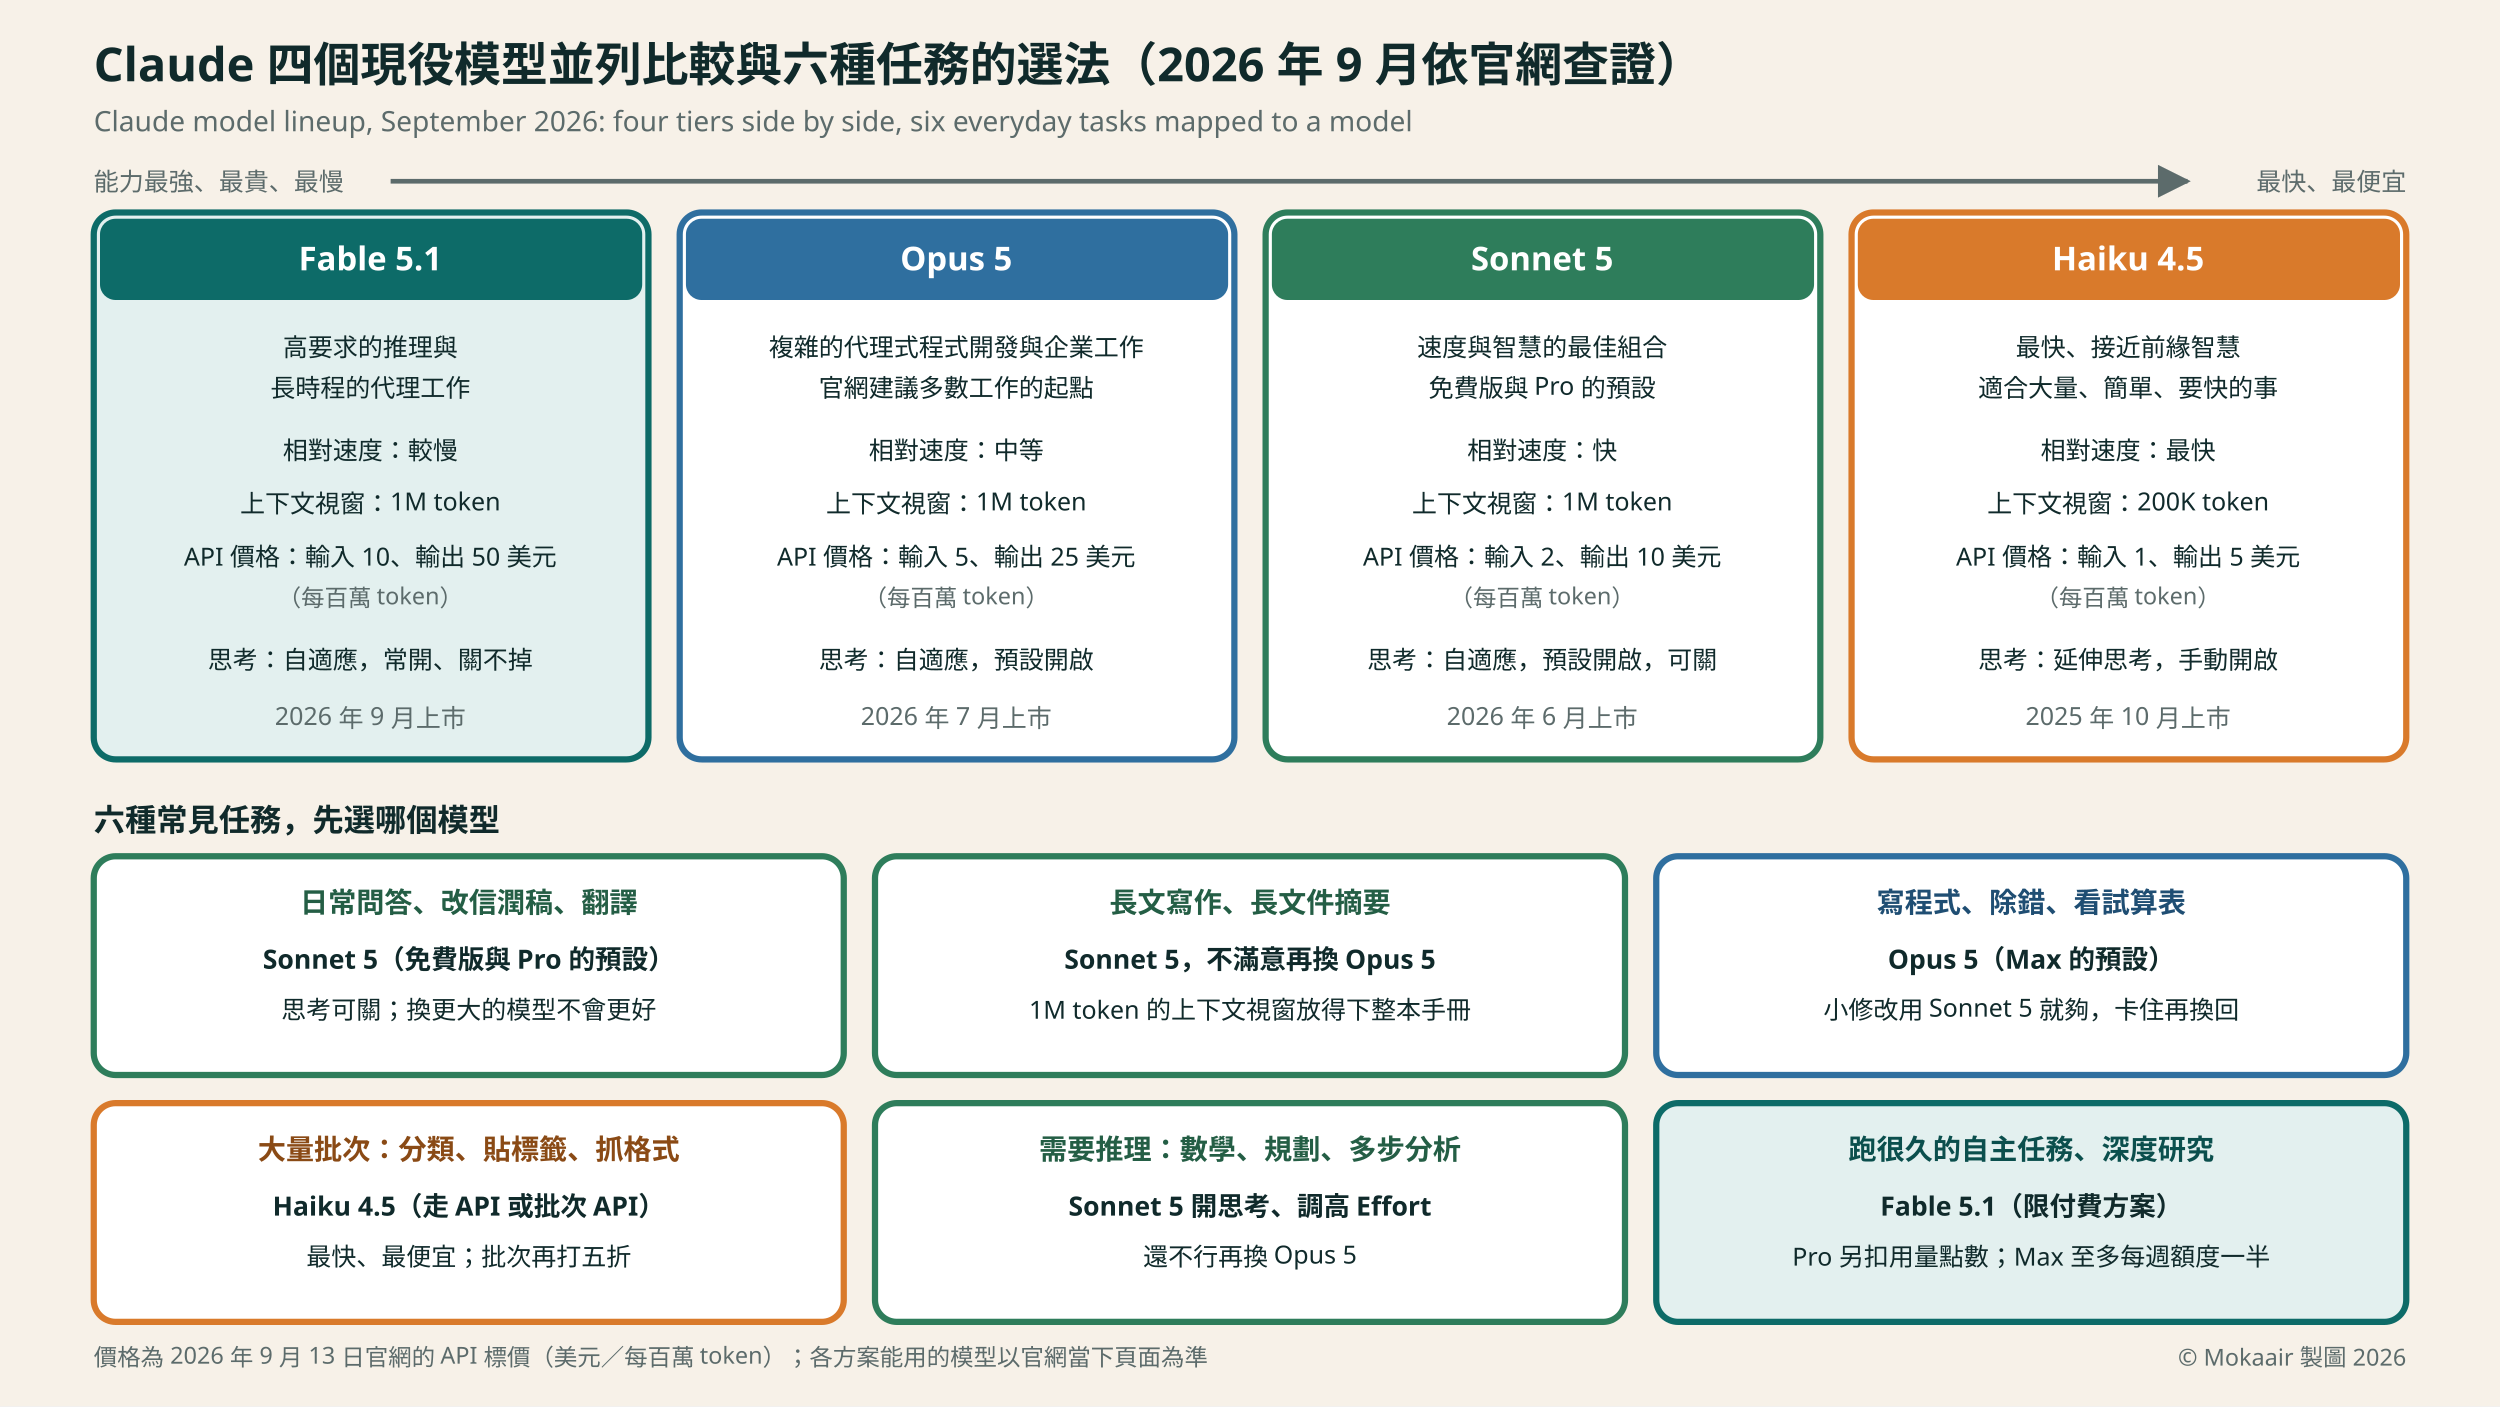
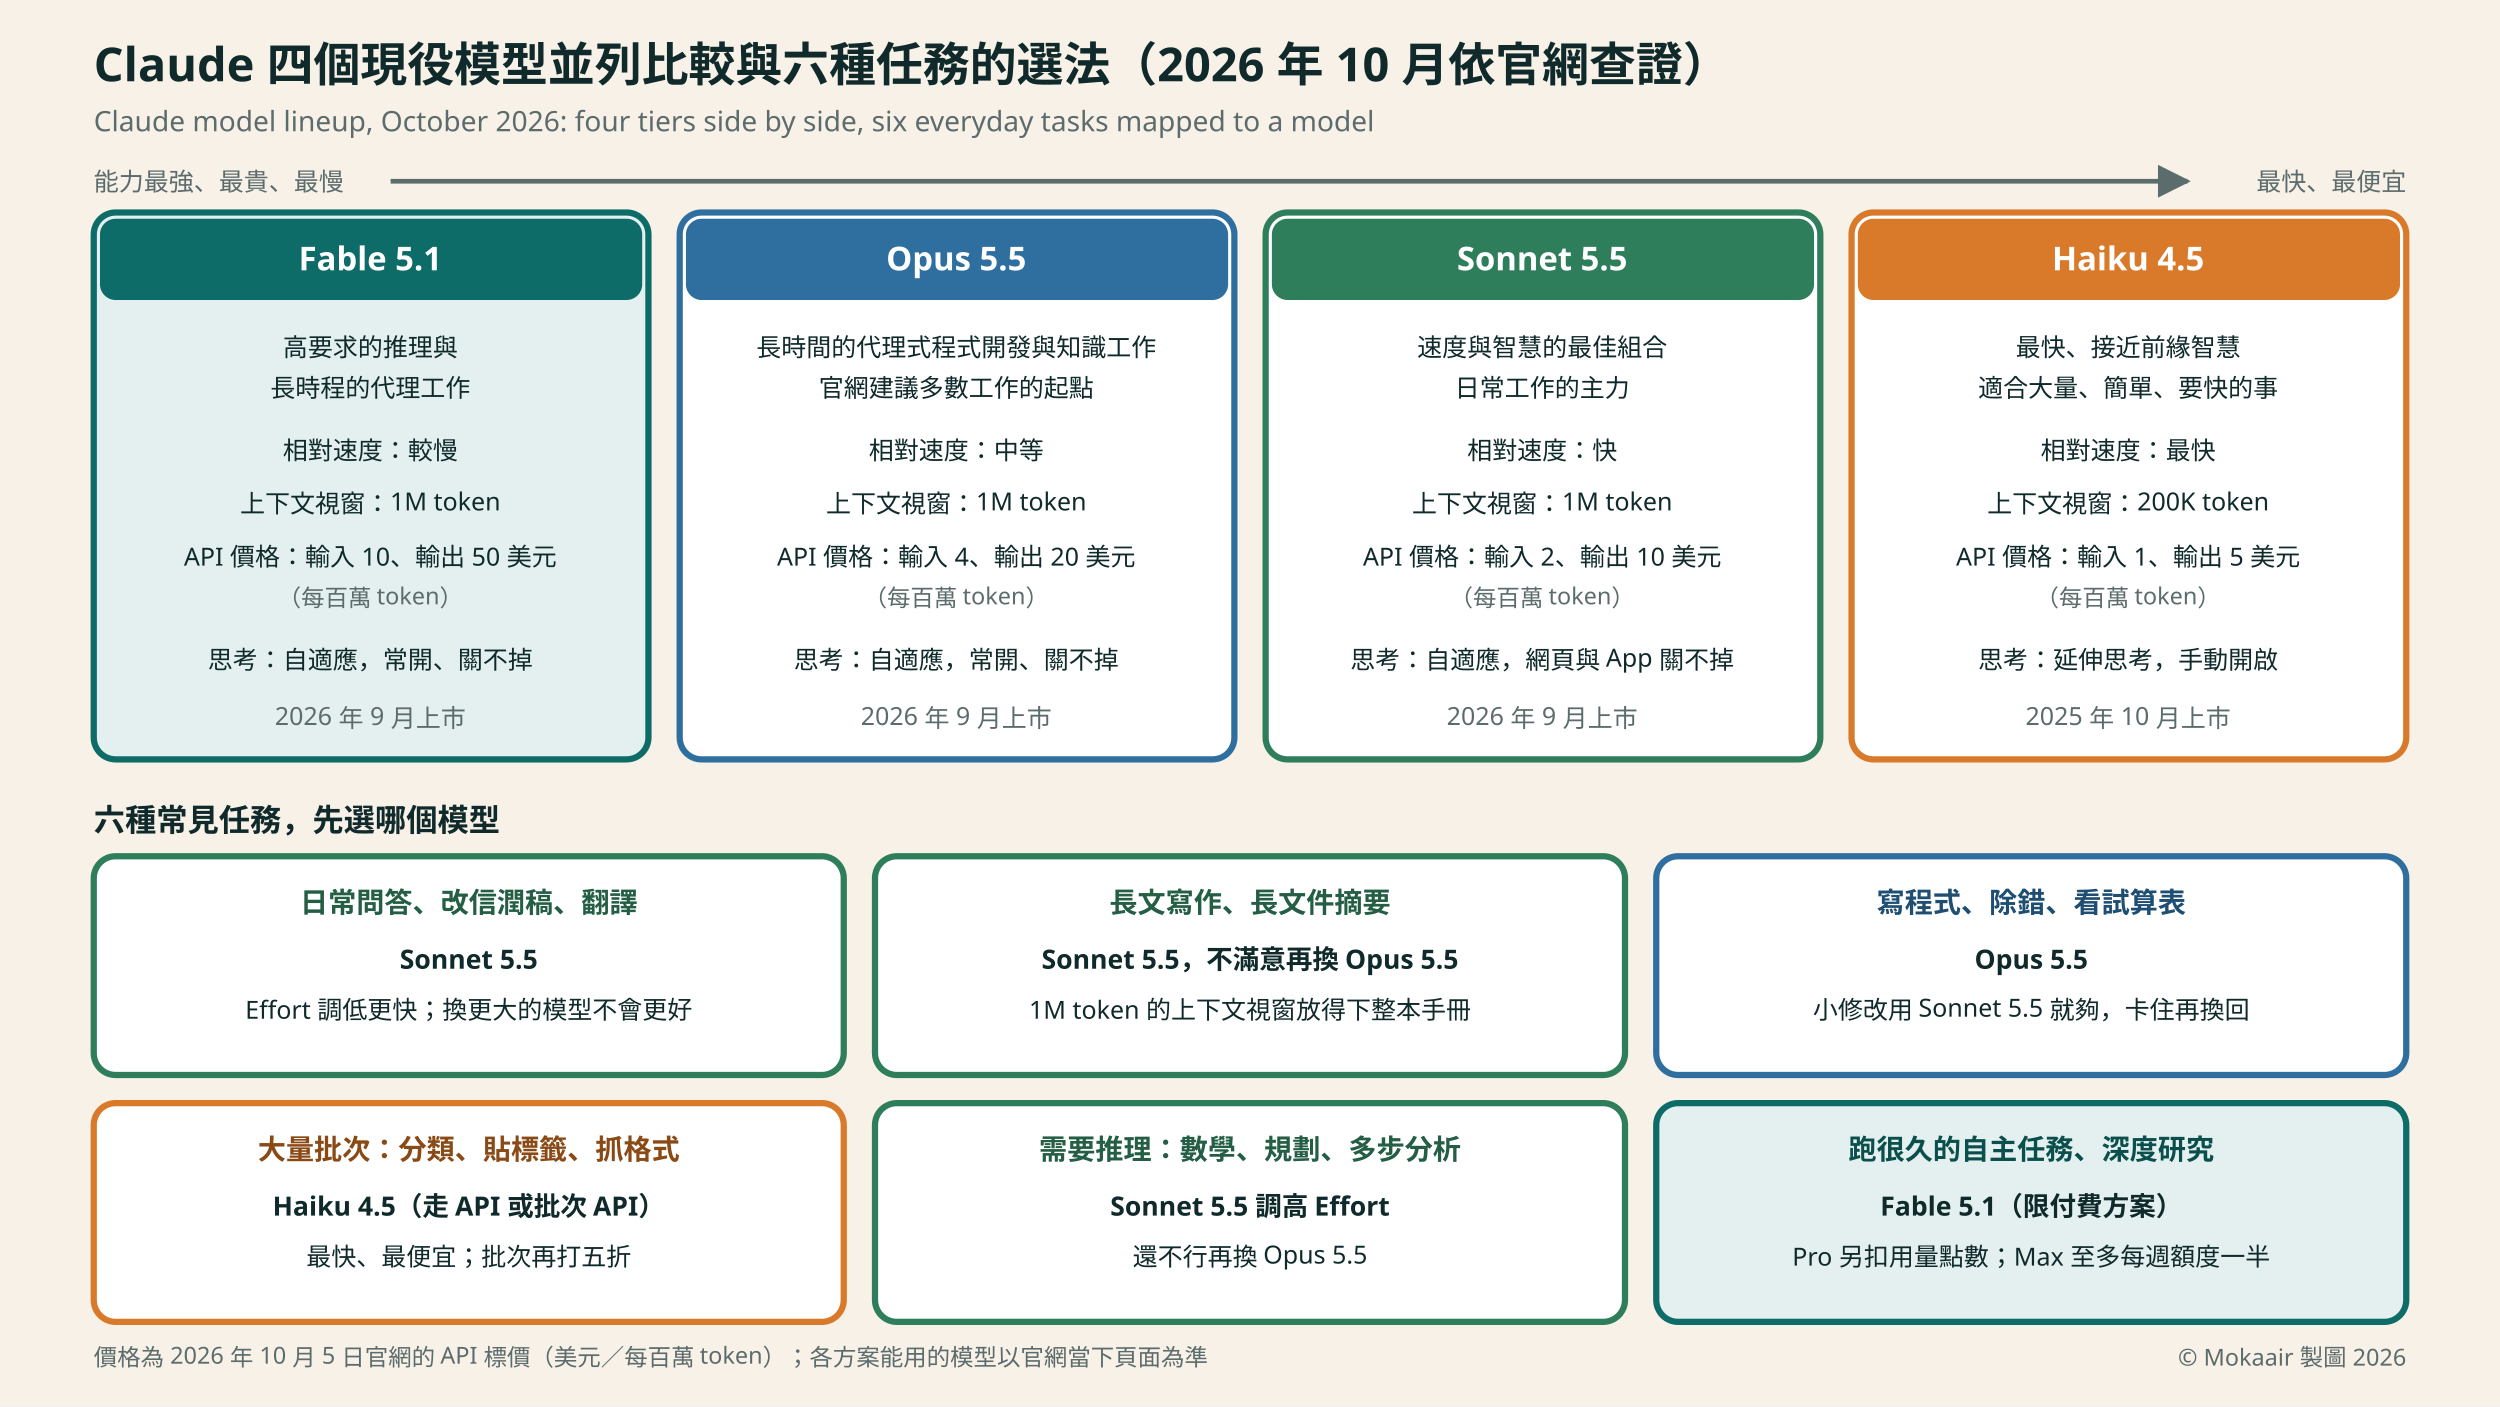
<svg xmlns="http://www.w3.org/2000/svg" viewBox="0 0 1600 900" width="1600" height="900" role="img" aria-labelledby="title desc" font-family="'Noto Sans TC','Noto Sans JP','PingFang TC','Microsoft JhengHei','Hiragino Sans',system-ui,sans-serif">
  <rect width="1600" height="900" fill="#F7F1E8" />
  <defs>
    <marker id="arrow" viewBox="0 0 10 10" refX="9" refY="5" markerWidth="7" markerHeight="7" orient="auto">
      <path d="M 0 0 L 10 5 L 0 10 z" fill="#5C6B6B" />
    </marker>
  </defs>
-   <text x="60" y="52" font-size="30" font-weight="700" fill="#102A2B">Claude 四個現役模型並列比較與六種任務的選法（2026 年 9 月依官網查證）</text>
-   <text x="60" y="84" font-size="18" fill="#5C6B6B">Claude model lineup, September 2026: four tiers side by side, six everyday tasks mapped to a model</text>
+   <text x="60" y="52" font-size="30" font-weight="700" fill="#102A2B">Claude 四個現役模型並列比較與六種任務的選法（2026 年 10 月依官網查證）</text>
+   <text x="60" y="84" font-size="18" fill="#5C6B6B">Claude model lineup, October 2026: four tiers side by side, six everyday tasks mapped to a model</text>
  <text x="60" y="122" font-size="16" fill="#5C6B6B">能力最強、最貴、最慢</text>
  <path d="M 250 116 L 1400 116" stroke="#5C6B6B" stroke-width="3" marker-end="url(#arrow)" />
  <text x="1540" y="122" font-size="16" fill="#5C6B6B" text-anchor="end">最快、最便宜</text>
  <rect x="60" y="136" width="355" height="350" rx="14" fill="#E3F0EF" stroke="#0D6B68" stroke-width="4" />
  <rect x="64" y="140" width="347" height="52" rx="10" fill="#0D6B68" />
  <text x="237" y="173" font-size="21" font-weight="700" fill="#FFFFFF" text-anchor="middle">Fable 5.1</text>
  <text x="237" y="228" font-size="16" fill="#102A2B" text-anchor="middle">高要求的推理與</text>
  <text x="237" y="254" font-size="16" fill="#102A2B" text-anchor="middle">長時程的代理工作</text>
  <text x="237" y="294" font-size="16" fill="#102A2B" text-anchor="middle">相對速度：較慢</text>
  <text x="237" y="328" font-size="16" fill="#102A2B" text-anchor="middle">上下文視窗：1M token</text>
  <text x="237" y="362" font-size="16" fill="#102A2B" text-anchor="middle">API 價格：輸入 10、輸出 50 美元</text>
  <text x="237" y="388" font-size="15" fill="#5C6B6B" text-anchor="middle">（每百萬 token）</text>
  <text x="237" y="428" font-size="16" fill="#102A2B" text-anchor="middle">思考：自適應，常開、關不掉</text>
  <text x="237" y="464" font-size="16" fill="#5C6B6B" text-anchor="middle">2026 年 9 月上市</text>
  <rect x="435" y="136" width="355" height="350" rx="14" fill="#FFFFFF" stroke="#2F6F9F" stroke-width="4" />
  <rect x="439" y="140" width="347" height="52" rx="10" fill="#2F6F9F" />
-   <text x="612" y="173" font-size="21" font-weight="700" fill="#FFFFFF" text-anchor="middle">Opus 5</text>
-   <text x="612" y="228" font-size="16" fill="#102A2B" text-anchor="middle">複雜的代理式程式開發與企業工作</text>
+   <text x="612" y="173" font-size="21" font-weight="700" fill="#FFFFFF" text-anchor="middle">Opus 5.5</text>
+   <text x="612" y="228" font-size="16" fill="#102A2B" text-anchor="middle">長時間的代理式程式開發與知識工作</text>
  <text x="612" y="254" font-size="16" fill="#102A2B" text-anchor="middle">官網建議多數工作的起點</text>
  <text x="612" y="294" font-size="16" fill="#102A2B" text-anchor="middle">相對速度：中等</text>
  <text x="612" y="328" font-size="16" fill="#102A2B" text-anchor="middle">上下文視窗：1M token</text>
-   <text x="612" y="362" font-size="16" fill="#102A2B" text-anchor="middle">API 價格：輸入 5、輸出 25 美元</text>
+   <text x="612" y="362" font-size="16" fill="#102A2B" text-anchor="middle">API 價格：輸入 4、輸出 20 美元</text>
  <text x="612" y="388" font-size="15" fill="#5C6B6B" text-anchor="middle">（每百萬 token）</text>
-   <text x="612" y="428" font-size="16" fill="#102A2B" text-anchor="middle">思考：自適應，預設開啟</text>
-   <text x="612" y="464" font-size="16" fill="#5C6B6B" text-anchor="middle">2026 年 7 月上市</text>
+   <text x="612" y="428" font-size="16" fill="#102A2B" text-anchor="middle">思考：自適應，常開、關不掉</text>
+   <text x="612" y="464" font-size="16" fill="#5C6B6B" text-anchor="middle">2026 年 9 月上市</text>
  <rect x="810" y="136" width="355" height="350" rx="14" fill="#FFFFFF" stroke="#2E7D5B" stroke-width="4" />
  <rect x="814" y="140" width="347" height="52" rx="10" fill="#2E7D5B" />
-   <text x="987" y="173" font-size="21" font-weight="700" fill="#FFFFFF" text-anchor="middle">Sonnet 5</text>
+   <text x="987" y="173" font-size="21" font-weight="700" fill="#FFFFFF" text-anchor="middle">Sonnet 5.5</text>
  <text x="987" y="228" font-size="16" fill="#102A2B" text-anchor="middle">速度與智慧的最佳組合</text>
-   <text x="987" y="254" font-size="16" fill="#102A2B" text-anchor="middle">免費版與 Pro 的預設</text>
+   <text x="987" y="254" font-size="16" fill="#102A2B" text-anchor="middle">日常工作的主力</text>
  <text x="987" y="294" font-size="16" fill="#102A2B" text-anchor="middle">相對速度：快</text>
  <text x="987" y="328" font-size="16" fill="#102A2B" text-anchor="middle">上下文視窗：1M token</text>
  <text x="987" y="362" font-size="16" fill="#102A2B" text-anchor="middle">API 價格：輸入 2、輸出 10 美元</text>
  <text x="987" y="388" font-size="15" fill="#5C6B6B" text-anchor="middle">（每百萬 token）</text>
-   <text x="987" y="428" font-size="16" fill="#102A2B" text-anchor="middle">思考：自適應，預設開啟，可關</text>
-   <text x="987" y="464" font-size="16" fill="#5C6B6B" text-anchor="middle">2026 年 6 月上市</text>
+   <text x="987" y="428" font-size="16" fill="#102A2B" text-anchor="middle">思考：自適應，網頁與 App 關不掉</text>
+   <text x="987" y="464" font-size="16" fill="#5C6B6B" text-anchor="middle">2026 年 9 月上市</text>
  <rect x="1185" y="136" width="355" height="350" rx="14" fill="#FFFFFF" stroke="#D97A2B" stroke-width="4" />
  <rect x="1189" y="140" width="347" height="52" rx="10" fill="#D97A2B" />
  <text x="1362" y="173" font-size="21" font-weight="700" fill="#FFFFFF" text-anchor="middle">Haiku 4.5</text>
  <text x="1362" y="228" font-size="16" fill="#102A2B" text-anchor="middle">最快、接近前緣智慧</text>
  <text x="1362" y="254" font-size="16" fill="#102A2B" text-anchor="middle">適合大量、簡單、要快的事</text>
  <text x="1362" y="294" font-size="16" fill="#102A2B" text-anchor="middle">相對速度：最快</text>
  <text x="1362" y="328" font-size="16" fill="#102A2B" text-anchor="middle">上下文視窗：200K token</text>
  <text x="1362" y="362" font-size="16" fill="#102A2B" text-anchor="middle">API 價格：輸入 1、輸出 5 美元</text>
  <text x="1362" y="388" font-size="15" fill="#5C6B6B" text-anchor="middle">（每百萬 token）</text>
  <text x="1362" y="428" font-size="16" fill="#102A2B" text-anchor="middle">思考：延伸思考，手動開啟</text>
  <text x="1362" y="464" font-size="16" fill="#5C6B6B" text-anchor="middle">2025 年 10 月上市</text>
  <text x="60" y="532" font-size="20" font-weight="700" fill="#102A2B">六種常見任務，先選哪個模型</text>
  <rect x="60" y="548" width="480" height="140" rx="14" fill="#FFFFFF" stroke="#2E7D5B" stroke-width="4" />
  <text x="300" y="584" font-size="18" font-weight="700" fill="#245E45" text-anchor="middle">日常問答、改信潤稿、翻譯</text>
-   <text x="300" y="620" font-size="17" font-weight="700" fill="#102A2B" text-anchor="middle">Sonnet 5（免費版與 Pro 的預設）</text>
-   <text x="300" y="652" font-size="16" fill="#102A2B" text-anchor="middle">思考可關；換更大的模型不會更好</text>
+   <text x="300" y="620" font-size="17" font-weight="700" fill="#102A2B" text-anchor="middle">Sonnet 5.5</text>
+   <text x="300" y="652" font-size="16" fill="#102A2B" text-anchor="middle">Effort 調低更快；換更大的模型不會更好</text>
  <rect x="560" y="548" width="480" height="140" rx="14" fill="#FFFFFF" stroke="#2E7D5B" stroke-width="4" />
  <text x="800" y="584" font-size="18" font-weight="700" fill="#245E45" text-anchor="middle">長文寫作、長文件摘要</text>
-   <text x="800" y="620" font-size="17" font-weight="700" fill="#102A2B" text-anchor="middle">Sonnet 5，不滿意再換 Opus 5</text>
+   <text x="800" y="620" font-size="17" font-weight="700" fill="#102A2B" text-anchor="middle">Sonnet 5.5，不滿意再換 Opus 5.5</text>
  <text x="800" y="652" font-size="16" fill="#102A2B" text-anchor="middle">1M token 的上下文視窗放得下整本手冊</text>
  <rect x="1060" y="548" width="480" height="140" rx="14" fill="#FFFFFF" stroke="#2F6F9F" stroke-width="4" />
  <text x="1300" y="584" font-size="18" font-weight="700" fill="#1F4E73" text-anchor="middle">寫程式、除錯、看試算表</text>
-   <text x="1300" y="620" font-size="17" font-weight="700" fill="#102A2B" text-anchor="middle">Opus 5（Max 的預設）</text>
-   <text x="1300" y="652" font-size="16" fill="#102A2B" text-anchor="middle">小修改用 Sonnet 5 就夠，卡住再換回</text>
+   <text x="1300" y="620" font-size="17" font-weight="700" fill="#102A2B" text-anchor="middle">Opus 5.5</text>
+   <text x="1300" y="652" font-size="16" fill="#102A2B" text-anchor="middle">小修改用 Sonnet 5.5 就夠，卡住再換回</text>
  <rect x="60" y="706" width="480" height="140" rx="14" fill="#FFFFFF" stroke="#D97A2B" stroke-width="4" />
  <text x="300" y="742" font-size="18" font-weight="700" fill="#8A4A15" text-anchor="middle">大量批次：分類、貼標籤、抓格式</text>
  <text x="300" y="778" font-size="17" font-weight="700" fill="#102A2B" text-anchor="middle">Haiku 4.5（走 API 或批次 API）</text>
  <text x="300" y="810" font-size="16" fill="#102A2B" text-anchor="middle">最快、最便宜；批次再打五折</text>
  <rect x="560" y="706" width="480" height="140" rx="14" fill="#FFFFFF" stroke="#2E7D5B" stroke-width="4" />
  <text x="800" y="742" font-size="18" font-weight="700" fill="#245E45" text-anchor="middle">需要推理：數學、規劃、多步分析</text>
-   <text x="800" y="778" font-size="17" font-weight="700" fill="#102A2B" text-anchor="middle">Sonnet 5 開思考、調高 Effort</text>
-   <text x="800" y="810" font-size="16" fill="#102A2B" text-anchor="middle">還不行再換 Opus 5</text>
+   <text x="800" y="778" font-size="17" font-weight="700" fill="#102A2B" text-anchor="middle">Sonnet 5.5 調高 Effort</text>
+   <text x="800" y="810" font-size="16" fill="#102A2B" text-anchor="middle">還不行再換 Opus 5.5</text>
  <rect x="1060" y="706" width="480" height="140" rx="14" fill="#E3F0EF" stroke="#0D6B68" stroke-width="4" />
  <text x="1300" y="742" font-size="18" font-weight="700" fill="#0B4F4D" text-anchor="middle">跑很久的自主任務、深度研究</text>
  <text x="1300" y="778" font-size="17" font-weight="700" fill="#102A2B" text-anchor="middle">Fable 5.1（限付費方案）</text>
  <text x="1300" y="810" font-size="16" fill="#102A2B" text-anchor="middle">Pro 另扣用量點數；Max 至多每週額度一半</text>
-   <text x="60" y="874" font-size="15" fill="#5C6B6B">價格為 2026 年 9 月 13 日官網的 API 標價（美元／每百萬 token）；各方案能用的模型以官網當下頁面為準</text>
+   <text x="60" y="874" font-size="15" fill="#5C6B6B">價格為 2026 年 10 月 5 日官網的 API 標價（美元／每百萬 token）；各方案能用的模型以官網當下頁面為準</text>
  <text x="1540" y="874" text-anchor="end" font-size="15" fill="#5C6B6B">© Mokaair 製圖 2026</text>
</svg>
